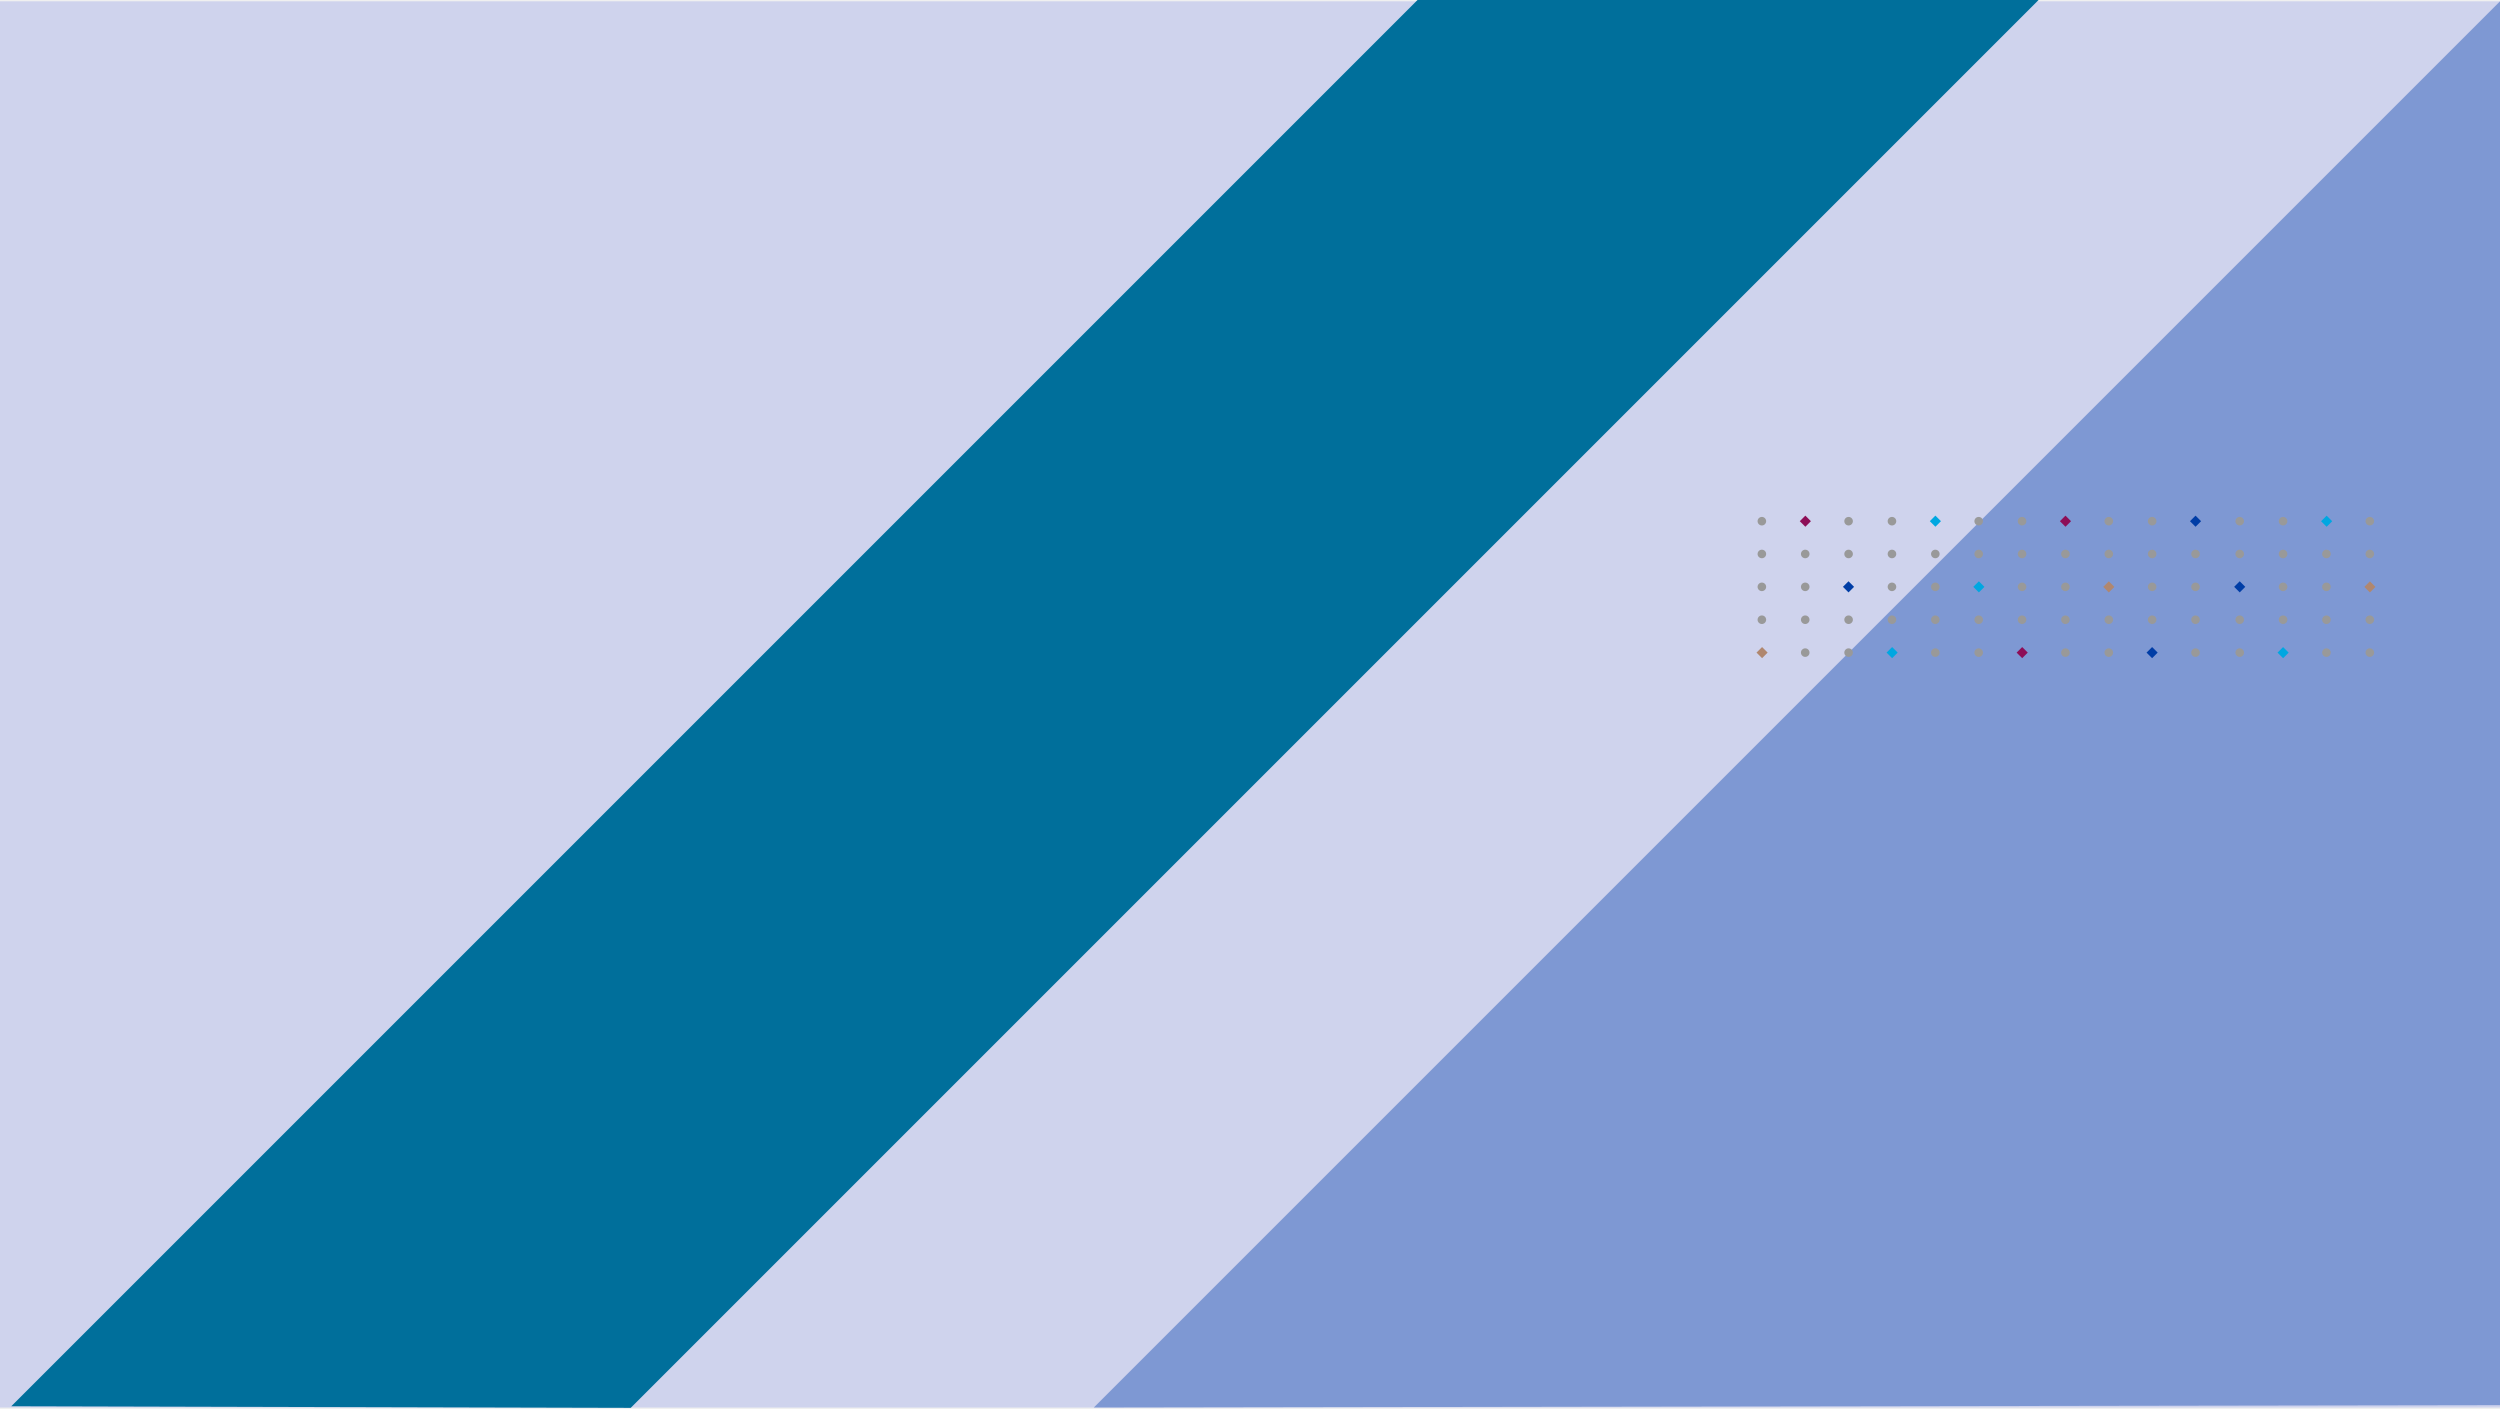
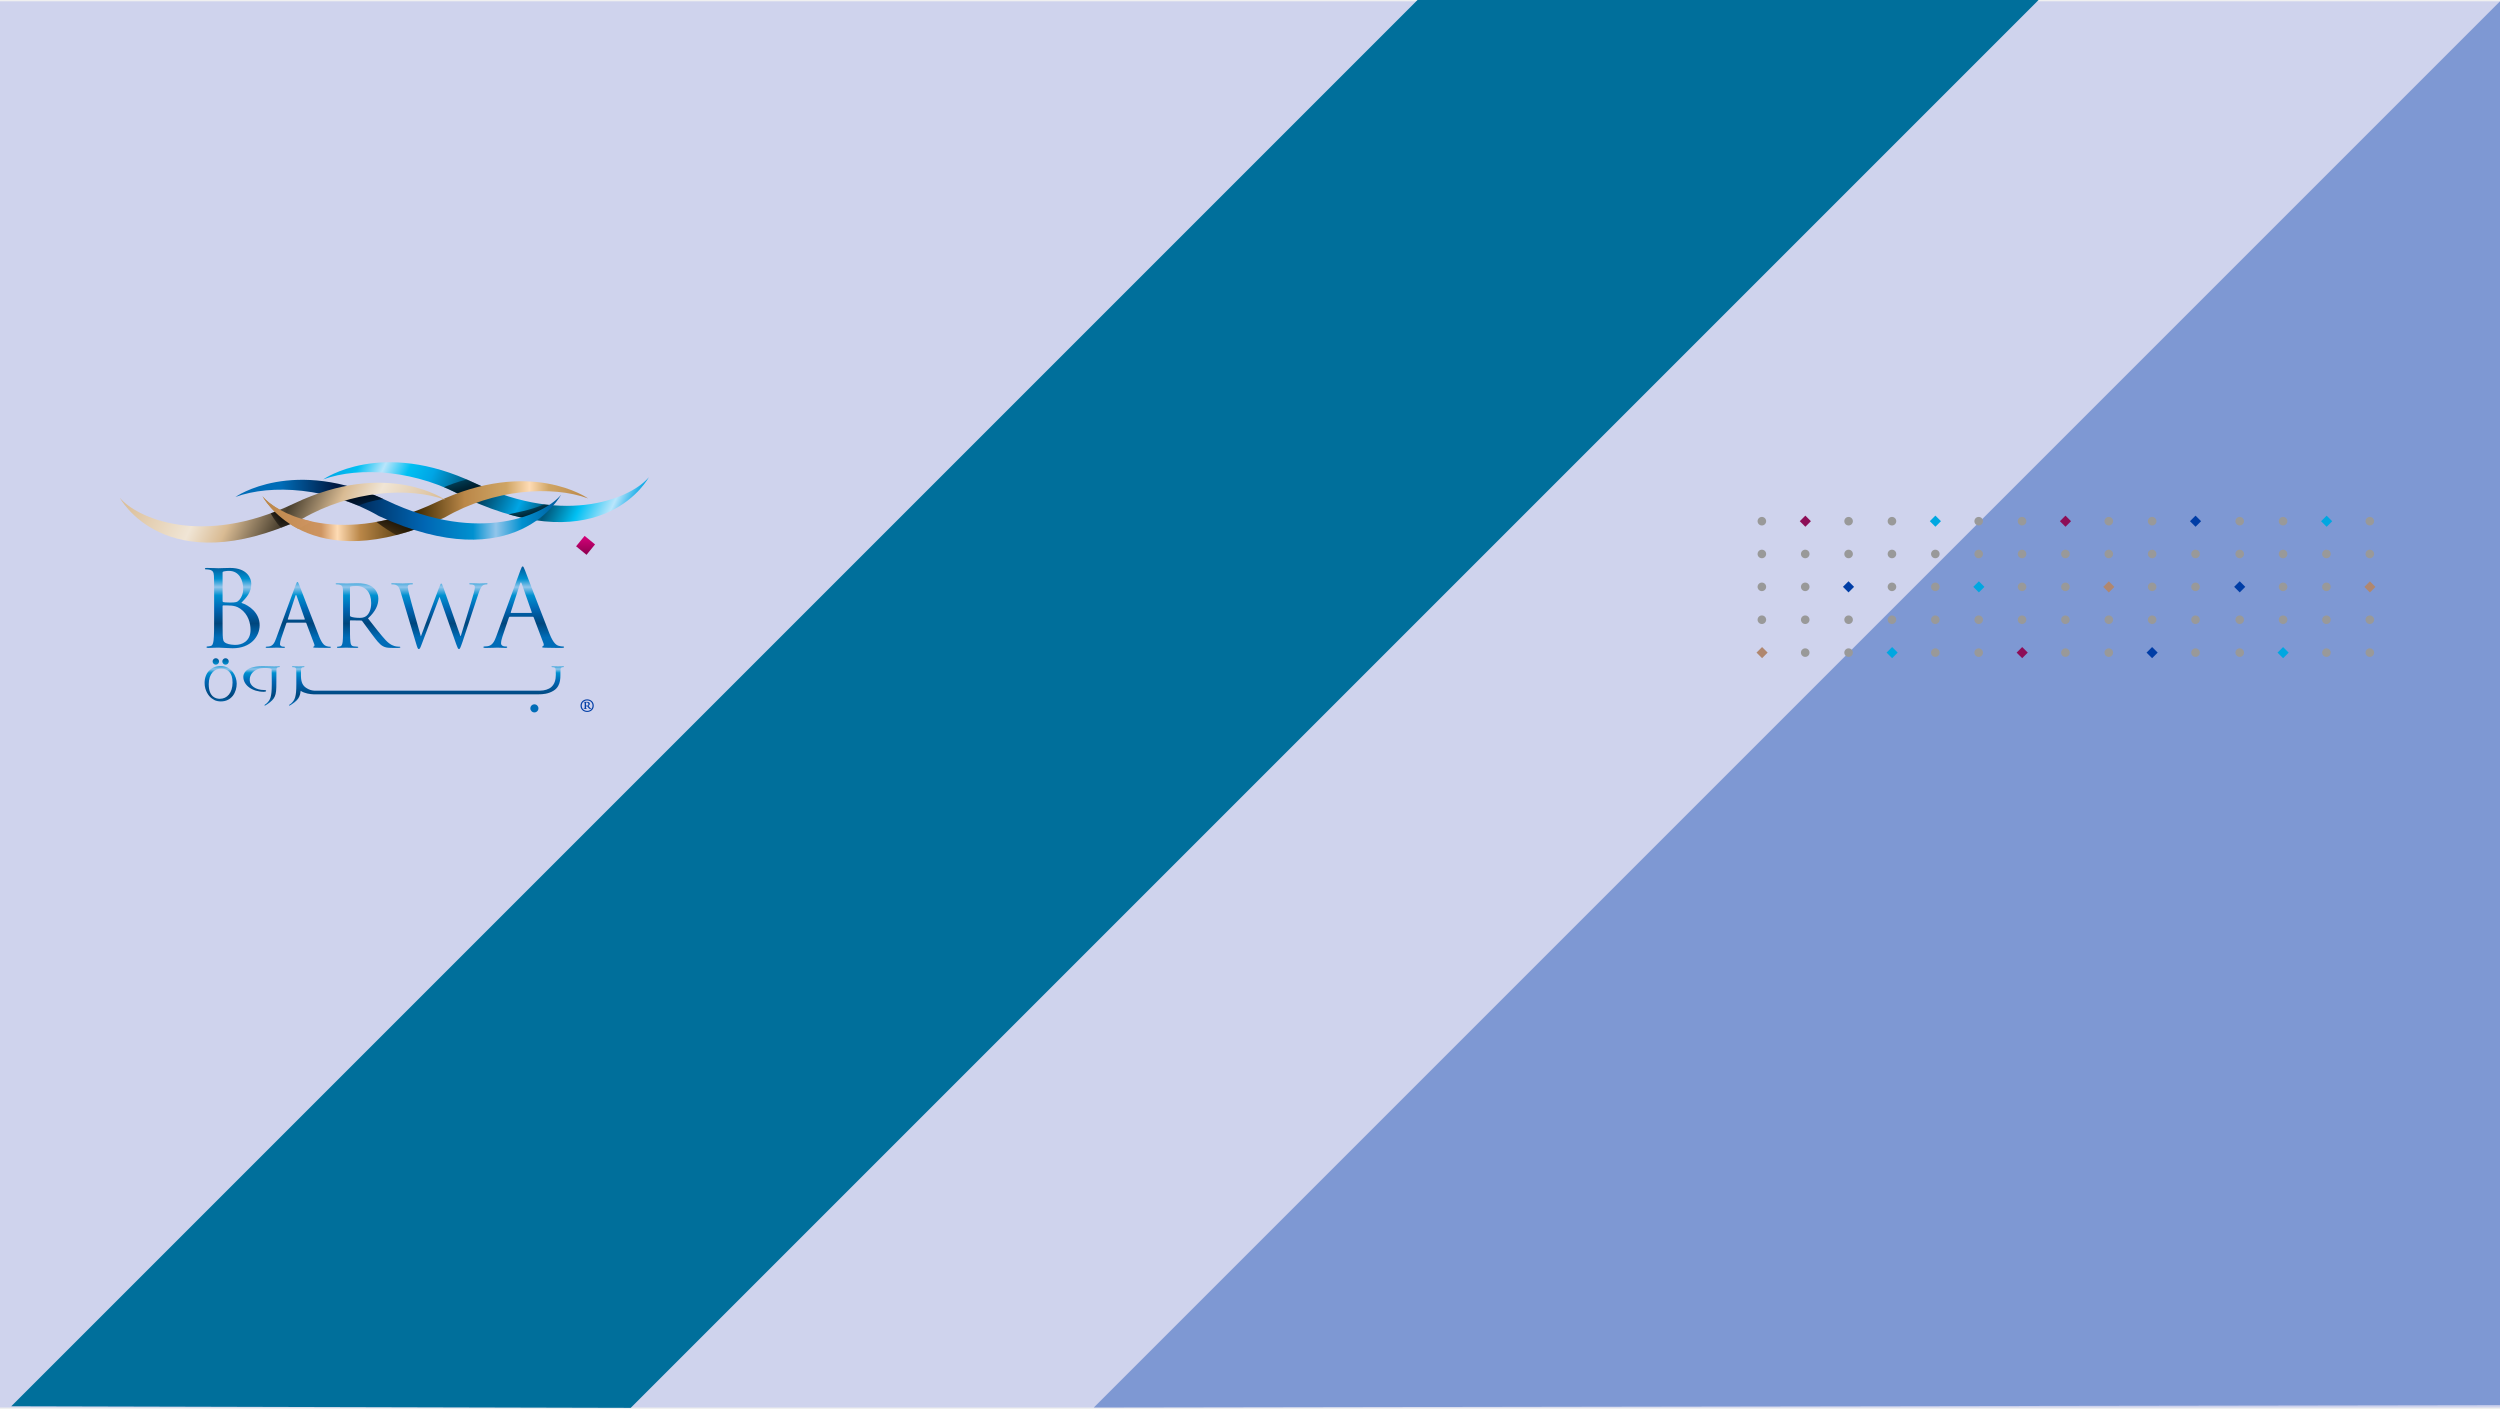
<svg xmlns="http://www.w3.org/2000/svg" width="1920" height="1082" viewBox="0 0 1920 1082" fill="none">
  <path d="M1920 1H0V1081H1920V1Z" fill="#CFD3ED" />
  <path d="M1565.63 0L484.4 1081.23L8.65 1080L1088.65 0H1565.63Z" fill="#006F9B" />
  <path opacity="0.5" d="M1920 1L840 1081L1920 1079.19V1Z" fill="#2E5EB9" />
-   <g clip-path="url(#clip0_611_85)">
+   <g clip-path="url(#clip0_631_2)">
    <path d="M1356.4 425.45C1356.4 427.27 1354.93 428.74 1353.11 428.74C1351.29 428.74 1349.82 427.27 1349.82 425.45C1349.82 423.63 1351.29 422.16 1353.11 422.16C1354.93 422.16 1356.4 423.63 1356.4 425.45Z" fill="#999999" />
    <path d="M1389.71 425.45C1389.71 427.27 1388.23 428.74 1386.42 428.74C1384.61 428.74 1383.12 427.27 1383.12 425.45C1383.12 423.63 1384.6 422.16 1386.42 422.16C1388.24 422.16 1389.71 423.63 1389.71 425.45Z" fill="#999999" />
    <path d="M1423.01 425.45C1423.01 427.27 1421.54 428.74 1419.72 428.74C1417.9 428.74 1416.43 427.27 1416.43 425.45C1416.43 423.63 1417.9 422.16 1419.72 422.16C1421.54 422.16 1423.01 423.63 1423.01 425.45Z" fill="#999999" />
    <path d="M1456.32 425.45C1456.32 427.27 1454.84 428.74 1453.03 428.74C1451.22 428.74 1449.73 427.27 1449.73 425.45C1449.73 423.63 1451.2 422.16 1453.03 422.16C1454.86 422.16 1456.32 423.63 1456.32 425.45Z" fill="#999999" />
    <path d="M1489.62 425.45C1489.62 427.27 1488.14 428.74 1486.33 428.74C1484.52 428.74 1483.04 427.27 1483.04 425.45C1483.04 423.63 1484.52 422.16 1486.33 422.16C1488.14 422.16 1489.62 423.63 1489.62 425.45Z" fill="#999999" />
    <path d="M1522.93 425.45C1522.93 427.27 1521.45 428.74 1519.64 428.74C1517.83 428.74 1516.34 427.27 1516.34 425.45C1516.34 423.63 1517.82 422.16 1519.64 422.16C1521.46 422.16 1522.93 423.63 1522.93 425.45Z" fill="#999999" />
    <path d="M1556.23 425.45C1556.23 427.27 1554.75 428.74 1552.94 428.74C1551.13 428.74 1549.65 427.27 1549.65 425.45C1549.65 423.63 1551.13 422.16 1552.94 422.16C1554.75 422.16 1556.23 423.63 1556.23 425.45Z" fill="#999999" />
    <path d="M1589.54 425.45C1589.54 427.27 1588.06 428.74 1586.25 428.74C1584.44 428.74 1582.96 427.27 1582.96 425.45C1582.96 423.63 1584.44 422.16 1586.25 422.16C1588.06 422.16 1589.54 423.63 1589.54 425.45Z" fill="#999999" />
    <path d="M1622.84 425.45C1622.84 427.27 1621.36 428.74 1619.55 428.74C1617.74 428.74 1616.26 427.27 1616.26 425.45C1616.26 423.63 1617.74 422.16 1619.55 422.16C1621.36 422.16 1622.84 423.63 1622.84 425.45Z" fill="#999999" />
    <path d="M1656.14 425.45C1656.14 427.27 1654.67 428.74 1652.85 428.74C1651.03 428.74 1649.56 427.27 1649.56 425.45C1649.56 423.63 1651.04 422.16 1652.85 422.16C1654.66 422.16 1656.14 423.63 1656.14 425.45Z" fill="#999999" />
    <path d="M1689.45 425.45C1689.45 427.27 1687.97 428.74 1686.16 428.74C1684.35 428.74 1682.87 427.27 1682.87 425.45C1682.87 423.63 1684.35 422.16 1686.16 422.16C1687.97 422.16 1689.45 423.63 1689.45 425.45Z" fill="#999999" />
    <path d="M1356.4 450.7C1356.4 452.52 1354.93 453.99 1353.11 453.99C1351.29 453.99 1349.82 452.52 1349.82 450.7C1349.82 448.88 1351.29 447.41 1353.11 447.41C1354.93 447.41 1356.4 448.89 1356.4 450.7Z" fill="#999999" />
    <path d="M1389.71 450.7C1389.71 452.52 1388.23 453.99 1386.42 453.99C1384.61 453.99 1383.12 452.52 1383.12 450.7C1383.12 448.88 1384.6 447.41 1386.42 447.41C1388.24 447.41 1389.71 448.89 1389.71 450.7Z" fill="#999999" />
    <path d="M1456.32 450.7C1456.32 452.52 1454.84 453.99 1453.03 453.99C1451.22 453.99 1449.73 452.52 1449.73 450.7C1449.73 448.88 1451.2 447.41 1453.03 447.41C1454.86 447.41 1456.32 448.89 1456.32 450.7Z" fill="#999999" />
    <path d="M1489.62 450.7C1489.62 452.52 1488.14 453.99 1486.33 453.99C1484.52 453.99 1483.04 452.52 1483.04 450.7C1483.04 448.88 1484.52 447.41 1486.33 447.41C1488.14 447.41 1489.62 448.89 1489.62 450.7Z" fill="#999999" />
    <path d="M1556.23 450.7C1556.23 452.52 1554.75 453.99 1552.94 453.99C1551.13 453.99 1549.65 452.52 1549.65 450.7C1549.65 448.88 1551.13 447.41 1552.94 447.41C1554.75 447.41 1556.23 448.89 1556.23 450.7Z" fill="#999999" />
    <path d="M1589.54 450.7C1589.54 452.52 1588.06 453.99 1586.25 453.99C1584.44 453.99 1582.96 452.52 1582.96 450.7C1582.96 448.88 1584.44 447.41 1586.25 447.41C1588.06 447.41 1589.54 448.89 1589.54 450.7Z" fill="#999999" />
    <path d="M1656.14 450.7C1656.14 452.52 1654.67 453.99 1652.85 453.99C1651.03 453.99 1649.56 452.52 1649.56 450.7C1649.56 448.88 1651.04 447.41 1652.85 447.41C1654.66 447.41 1656.14 448.89 1656.14 450.7Z" fill="#999999" />
    <path d="M1689.45 450.7C1689.45 452.52 1687.97 453.99 1686.16 453.99C1684.35 453.99 1682.87 452.52 1682.87 450.7C1682.87 448.88 1684.35 447.41 1686.16 447.41C1687.97 447.41 1689.45 448.89 1689.45 450.7Z" fill="#999999" />
    <path d="M1356.4 400.28C1356.4 402.1 1354.93 403.57 1353.11 403.57C1351.29 403.57 1349.82 402.1 1349.82 400.28C1349.82 398.46 1351.29 396.99 1353.11 396.99C1354.93 396.99 1356.4 398.46 1356.4 400.28Z" fill="#999999" />
    <path d="M1423.01 400.28C1423.01 402.1 1421.54 403.57 1419.72 403.57C1417.9 403.57 1416.43 402.1 1416.43 400.28C1416.43 398.46 1417.9 396.99 1419.72 396.99C1421.54 396.99 1423.01 398.46 1423.01 400.28Z" fill="#999999" />
    <path d="M1456.32 400.28C1456.32 402.1 1454.84 403.57 1453.03 403.57C1451.22 403.57 1449.73 402.1 1449.73 400.28C1449.73 398.46 1451.2 396.99 1453.03 396.99C1454.86 396.99 1456.32 398.46 1456.32 400.28Z" fill="#999999" />
    <path d="M1522.93 400.28C1522.93 402.1 1521.45 403.57 1519.64 403.57C1517.83 403.57 1516.34 402.1 1516.34 400.28C1516.34 398.46 1517.82 396.99 1519.64 396.99C1521.46 396.99 1522.93 398.46 1522.93 400.28Z" fill="#999999" />
    <path d="M1556.23 400.28C1556.23 402.1 1554.75 403.57 1552.94 403.57C1551.13 403.57 1549.65 402.1 1549.65 400.28C1549.65 398.46 1551.13 396.99 1552.94 396.99C1554.75 396.99 1556.23 398.46 1556.23 400.28Z" fill="#999999" />
    <path d="M1622.84 400.28C1622.84 402.1 1621.36 403.57 1619.55 403.57C1617.74 403.57 1616.26 402.1 1616.26 400.28C1616.26 398.46 1617.74 396.99 1619.55 396.99C1621.36 396.99 1622.84 398.46 1622.84 400.28Z" fill="#999999" />
    <path d="M1656.14 400.28C1656.14 402.1 1654.67 403.57 1652.85 403.57C1651.03 403.57 1649.56 402.1 1649.56 400.28C1649.56 398.46 1651.04 396.99 1652.85 396.99C1654.66 396.99 1656.14 398.46 1656.14 400.28Z" fill="#999999" />
    <path d="M1356.4 475.95C1356.4 477.77 1354.93 479.24 1353.11 479.24C1351.29 479.24 1349.82 477.77 1349.82 475.95C1349.82 474.13 1351.29 472.66 1353.11 472.66C1354.93 472.66 1356.4 474.14 1356.4 475.95Z" fill="#999999" />
    <path d="M1389.71 475.95C1389.71 477.77 1388.23 479.24 1386.42 479.24C1384.61 479.24 1383.12 477.77 1383.12 475.95C1383.12 474.13 1384.6 472.66 1386.42 472.66C1388.24 472.66 1389.71 474.14 1389.71 475.95Z" fill="#999999" />
    <path d="M1423.01 475.95C1423.01 477.77 1421.54 479.24 1419.72 479.24C1417.9 479.24 1416.43 477.77 1416.43 475.95C1416.43 474.13 1417.9 472.66 1419.72 472.66C1421.54 472.66 1423.01 474.14 1423.01 475.95Z" fill="#999999" />
    <path d="M1456.32 475.95C1456.32 477.77 1454.84 479.24 1453.03 479.24C1451.22 479.24 1449.73 477.77 1449.73 475.95C1449.73 474.13 1451.2 472.66 1453.03 472.66C1454.86 472.66 1456.32 474.14 1456.32 475.95Z" fill="#999999" />
    <path d="M1489.62 475.95C1489.62 477.77 1488.14 479.24 1486.33 479.24C1484.52 479.24 1483.04 477.77 1483.04 475.95C1483.04 474.13 1484.52 472.66 1486.33 472.66C1488.14 472.66 1489.62 474.14 1489.62 475.95Z" fill="#999999" />
    <path d="M1522.93 475.95C1522.93 477.77 1521.45 479.24 1519.64 479.24C1517.83 479.24 1516.34 477.77 1516.34 475.95C1516.34 474.13 1517.82 472.66 1519.64 472.66C1521.46 472.66 1522.93 474.14 1522.93 475.95Z" fill="#999999" />
    <path d="M1556.23 475.95C1556.23 477.77 1554.75 479.24 1552.94 479.24C1551.13 479.24 1549.65 477.77 1549.65 475.95C1549.65 474.13 1551.13 472.66 1552.94 472.66C1554.75 472.66 1556.23 474.14 1556.23 475.95Z" fill="#999999" />
    <path d="M1589.54 475.95C1589.54 477.77 1588.06 479.24 1586.25 479.24C1584.44 479.24 1582.96 477.77 1582.96 475.95C1582.96 474.13 1584.44 472.66 1586.25 472.66C1588.06 472.66 1589.54 474.14 1589.54 475.95Z" fill="#999999" />
    <path d="M1622.84 475.95C1622.84 477.77 1621.36 479.24 1619.55 479.24C1617.74 479.24 1616.26 477.77 1616.26 475.95C1616.26 474.13 1617.74 472.66 1619.55 472.66C1621.36 472.66 1622.84 474.14 1622.84 475.95Z" fill="#999999" />
    <path d="M1656.14 475.95C1656.14 477.77 1654.67 479.24 1652.85 479.24C1651.03 479.24 1649.56 477.77 1649.56 475.95C1649.56 474.13 1651.04 472.66 1652.85 472.66C1654.66 472.66 1656.14 474.14 1656.14 475.95Z" fill="#999999" />
    <path d="M1689.45 475.95C1689.45 477.77 1687.97 479.24 1686.16 479.24C1684.35 479.24 1682.87 477.77 1682.87 475.95C1682.87 474.13 1684.35 472.66 1686.16 472.66C1687.97 472.66 1689.45 474.14 1689.45 475.95Z" fill="#999999" />
    <path d="M1389.71 501.21C1389.71 503.03 1388.23 504.5 1386.42 504.5C1384.61 504.5 1383.12 503.03 1383.12 501.21C1383.12 499.39 1384.6 497.92 1386.42 497.92C1388.24 497.92 1389.71 499.39 1389.71 501.21Z" fill="#999999" />
    <path d="M1423.01 501.21C1423.01 503.03 1421.54 504.5 1419.72 504.5C1417.9 504.5 1416.43 503.03 1416.43 501.21C1416.43 499.39 1417.9 497.92 1419.72 497.92C1421.54 497.92 1423.01 499.39 1423.01 501.21Z" fill="#999999" />
    <path d="M1489.62 501.21C1489.62 503.03 1488.14 504.5 1486.33 504.5C1484.52 504.5 1483.04 503.03 1483.04 501.21C1483.04 499.39 1484.52 497.92 1486.33 497.92C1488.14 497.92 1489.62 499.39 1489.62 501.21Z" fill="#999999" />
    <path d="M1522.93 501.21C1522.93 503.03 1521.45 504.5 1519.64 504.5C1517.83 504.5 1516.34 503.03 1516.34 501.21C1516.34 499.39 1517.82 497.92 1519.64 497.92C1521.46 497.92 1522.93 499.39 1522.93 501.21Z" fill="#999999" />
    <path d="M1589.54 501.21C1589.54 503.03 1588.06 504.5 1586.25 504.5C1584.44 504.5 1582.96 503.03 1582.96 501.21C1582.96 499.39 1584.44 497.92 1586.25 497.92C1588.06 497.92 1589.54 499.39 1589.54 501.21Z" fill="#999999" />
    <path d="M1622.84 501.21C1622.84 503.03 1621.36 504.5 1619.55 504.5C1617.74 504.5 1616.26 503.03 1616.26 501.21C1616.26 499.39 1617.74 497.92 1619.55 497.92C1621.36 497.92 1622.84 499.39 1622.84 501.21Z" fill="#999999" />
    <path d="M1689.45 501.21C1689.45 503.03 1687.97 504.5 1686.16 504.5C1684.35 504.5 1682.87 503.03 1682.87 501.21C1682.87 499.39 1684.35 497.92 1686.16 497.92C1687.97 497.92 1689.45 499.39 1689.45 501.21Z" fill="#999999" />
    <path d="M1686.17 396.008L1681.89 400.287L1686.17 404.564L1690.44 400.286L1686.17 396.008Z" fill="#003DA6" />
    <path d="M1419.65 446.413L1415.38 450.691L1419.65 454.969L1423.93 450.691L1419.65 446.413Z" fill="#003DA6" />
    <path d="M1519.77 446.416L1515.49 450.693L1519.77 454.972L1524.05 450.695L1519.77 446.416Z" fill="#00A7E1" />
    <path d="M1619.57 446.443L1615.29 450.72L1619.57 454.999L1623.85 450.723L1619.57 446.443Z" fill="#B0876F" />
    <path d="M1353.28 496.926L1349 501.205L1353.28 505.482L1357.55 501.204L1353.28 496.926Z" fill="#B0876F" />
    <path d="M1453.16 496.938L1448.88 501.216L1453.16 505.494L1457.43 501.216L1453.16 496.938Z" fill="#00A7E1" />
    <path d="M1553.04 496.933L1548.76 501.212L1553.04 505.489L1557.32 501.21L1553.04 496.933Z" fill="#8D0E57" />
    <path d="M1652.82 496.926L1648.54 501.204L1652.82 505.482L1657.1 501.204L1652.82 496.926Z" fill="#003DA6" />
    <path d="M1586.28 396.006L1582 400.284L1586.28 404.562L1590.56 400.284L1586.28 396.006Z" fill="#8D0E57" />
    <path d="M1486.38 395.989L1482.1 400.267L1486.38 404.545L1490.66 400.267L1486.38 395.989Z" fill="#00A7E1" />
    <path d="M1386.51 396L1382.23 400.277L1386.51 404.556L1390.78 400.279L1386.51 396Z" fill="#8D0E57" />
    <path d="M1723.39 425.45C1723.39 427.27 1721.91 428.74 1720.1 428.74C1718.29 428.74 1716.81 427.27 1716.81 425.45C1716.81 423.63 1718.28 422.16 1720.1 422.16C1721.92 422.16 1723.39 423.63 1723.39 425.45Z" fill="#999999" />
    <path d="M1756.7 425.45C1756.7 427.27 1755.23 428.74 1753.41 428.74C1751.59 428.74 1750.12 427.27 1750.12 425.45C1750.12 423.63 1751.59 422.16 1753.41 422.16C1755.23 422.16 1756.7 423.63 1756.7 425.45Z" fill="#999999" />
    <path d="M1790 425.45C1790 427.27 1788.53 428.74 1786.7 428.74C1784.87 428.74 1783.41 427.27 1783.41 425.45C1783.41 423.63 1784.88 422.16 1786.7 422.16C1788.52 422.16 1790 423.63 1790 425.45Z" fill="#999999" />
    <path d="M1823.31 425.45C1823.31 427.27 1821.83 428.74 1820.01 428.74C1818.19 428.74 1816.72 427.27 1816.72 425.45C1816.72 423.63 1818.2 422.16 1820.01 422.16C1821.82 422.16 1823.31 423.63 1823.31 425.45Z" fill="#999999" />
    <path d="M1756.7 450.7C1756.7 452.52 1755.23 453.99 1753.41 453.99C1751.59 453.99 1750.12 452.52 1750.12 450.7C1750.12 448.88 1751.59 447.41 1753.41 447.41C1755.23 447.41 1756.7 448.89 1756.7 450.7Z" fill="#999999" />
    <path d="M1790 450.7C1790 452.52 1788.53 453.99 1786.7 453.99C1784.87 453.99 1783.41 452.52 1783.41 450.7C1783.41 448.88 1784.88 447.41 1786.7 447.41C1788.52 447.41 1790 448.89 1790 450.7Z" fill="#999999" />
    <path d="M1723.39 400.28C1723.39 402.1 1721.91 403.57 1720.1 403.57C1718.29 403.57 1716.81 402.1 1716.81 400.28C1716.81 398.46 1718.28 396.99 1720.1 396.99C1721.92 396.99 1723.39 398.46 1723.39 400.28Z" fill="#999999" />
    <path d="M1756.7 400.28C1756.7 402.1 1755.23 403.57 1753.41 403.57C1751.59 403.57 1750.12 402.1 1750.12 400.28C1750.12 398.46 1751.59 396.99 1753.41 396.99C1755.23 396.99 1756.7 398.46 1756.7 400.28Z" fill="#999999" />
    <path d="M1823.31 400.28C1823.31 402.1 1821.83 403.57 1820.01 403.57C1818.19 403.57 1816.72 402.1 1816.72 400.28C1816.72 398.46 1818.2 396.99 1820.01 396.99C1821.82 396.99 1823.31 398.46 1823.31 400.28Z" fill="#999999" />
    <path d="M1723.39 475.95C1723.39 477.77 1721.91 479.24 1720.1 479.24C1718.29 479.24 1716.81 477.77 1716.81 475.95C1716.81 474.13 1718.28 472.66 1720.1 472.66C1721.92 472.66 1723.39 474.14 1723.39 475.95Z" fill="#999999" />
    <path d="M1756.7 475.95C1756.7 477.77 1755.23 479.24 1753.41 479.24C1751.59 479.24 1750.12 477.77 1750.12 475.95C1750.12 474.13 1751.59 472.66 1753.41 472.66C1755.23 472.66 1756.7 474.14 1756.7 475.95Z" fill="#999999" />
    <path d="M1790 475.95C1790 477.77 1788.53 479.24 1786.7 479.24C1784.87 479.24 1783.41 477.77 1783.41 475.95C1783.41 474.13 1784.88 472.66 1786.7 472.66C1788.52 472.66 1790 474.14 1790 475.95Z" fill="#999999" />
    <path d="M1823.31 475.95C1823.31 477.77 1821.83 479.24 1820.01 479.24C1818.19 479.24 1816.72 477.77 1816.72 475.95C1816.72 474.13 1818.2 472.66 1820.01 472.66C1821.82 472.66 1823.31 474.14 1823.31 475.95Z" fill="#999999" />
    <path d="M1723.39 501.21C1723.39 503.03 1721.91 504.5 1720.1 504.5C1718.29 504.5 1716.81 503.03 1716.81 501.21C1716.81 499.39 1718.28 497.92 1720.1 497.92C1721.92 497.92 1723.39 499.39 1723.39 501.21Z" fill="#999999" />
    <path d="M1790 501.21C1790 503.03 1788.53 504.5 1786.7 504.5C1784.87 504.5 1783.41 503.03 1783.41 501.21C1783.41 499.39 1784.88 497.92 1786.7 497.92C1788.52 497.92 1790 499.39 1790 501.21Z" fill="#999999" />
    <path d="M1823.31 501.21C1823.31 503.03 1821.83 504.5 1820.01 504.5C1818.19 504.5 1816.72 503.03 1816.72 501.21C1816.72 499.39 1818.2 497.92 1820.01 497.92C1821.82 497.92 1823.31 499.39 1823.31 501.21Z" fill="#999999" />
    <path d="M1720.1 446.413L1715.83 450.691L1720.1 454.969L1724.38 450.691L1720.1 446.413Z" fill="#003DA6" />
    <path d="M1753.41 496.95L1749.14 501.229L1753.42 505.506L1757.69 501.227L1753.41 496.95Z" fill="#00A7E1" />
    <path d="M1820.09 446.454L1815.81 450.732L1820.09 455.01L1824.37 450.732L1820.09 446.454Z" fill="#B0876F" />
    <path d="M1786.85 396.025L1782.57 400.302L1786.85 404.581L1791.13 400.305L1786.85 396.025Z" fill="#00A7E1" />
  </g>
+   <path d="M448.981 411.552L442.438 419.558L450.451 426.108L456.995 418.101L448.981 411.552Z" fill="url(#paint0_linear_631_2)" />
+   <path d="M248.23 368.188C248.23 368.188 292.63 336.728 364.55 370.988C436.48 405.278 486.5 381.098 498.3 366.508C498.3 366.508 464.02 431.688 358.38 382.788C320.72 360.878 275.77 358.068 248.23 368.188Z" fill="url(#paint1_linear_631_2)" />
+   <path style="mix-blend-mode:multiply" d="M340.97 374.178C346.33 376.408 351.63 378.968 356.8 381.888C362.9 378.818 370.23 376.788 375.1 375.658C371.64 374.238 368.13 372.688 364.56 370.978C362.54 370.018 360.55 369.108 358.57 368.248C351.89 369.768 344.83 372.538 340.97 374.168V374.178Z" fill="url(#paint2_linear_631_2)" />
+   <path d="M451.66 382.788C451.66 382.788 407.27 351.328 335.33 385.608C263.41 419.888 213.39 395.718 201.59 381.108C201.59 381.108 235.87 446.298 341.53 397.418C379.18 375.498 424.13 372.688 451.67 382.798" fill="url(#paint3_linear_631_2)" />
+   <path style="mix-blend-mode:multiply" d="M390.5 394.968C395.17 396.388 401.92 397.898 406.01 398.668C415.77 394.548 421.34 389.858 423.36 387.938C421.53 387.778 419.67 387.568 417.79 387.328C407.13 392.048 395.09 393.858 390.5 394.968Z" fill="url(#paint4_linear_631_2)" />
+   <path style="mix-blend-mode:multiply" d="M304.4 410.938C311.68 409.068 319.42 406.568 327.64 403.348C318.94 401.568 311.7 398.708 307.07 396.568C300.86 398.418 294.87 399.828 289.1 400.858C295.58 405.768 300.77 408.968 304.4 410.938Z" fill="url(#paint5_linear_631_2)" />
+   <path d="M180.8 381.668C180.8 381.668 225.2 350.208 297.12 384.488C369.05 418.768 419.07 394.598 430.88 379.988C430.88 379.988 396.59 445.178 290.94 396.288C253.3 374.368 208.33 371.558 180.8 381.668Z" fill="url(#paint6_linear_631_2)" />
+   <path style="mix-blend-mode:multiply" d="M281.81 377.988C281.81 377.988 287.81 380.128 294.43 383.228C294.43 383.228 285.32 384.358 275.04 388.308C275.04 388.308 263.48 383.708 259.28 382.578C259.28 382.578 270.68 378.778 281.8 377.988H281.81Z" fill="url(#paint7_linear_631_2)" />
+   <path d="M342.07 383.918C342.07 383.918 297.69 352.458 225.76 386.728C153.82 421.008 103.8 396.848 92 382.238C92 382.238 126.29 447.428 231.94 398.538C269.59 376.618 314.55 373.808 342.08 383.928" fill="url(#paint8_linear_631_2)" />
+   <path style="mix-blend-mode:multiply" d="M212.25 392.598L207.9 394.248C207.9 394.248 211.46 401.008 215.89 405.308C215.89 405.308 223.92 402.158 226.49 400.978L212.24 392.598H212.25Z" fill="url(#paint9_linear_631_2)" />
+   <path d="M239.36 400.458C220 396.218 206.91 387.688 201.59 381.098C201.59 381.098 209.4 395.928 229.03 406.138L239.36 400.448V400.458Z" fill="url(#paint10_linear_631_2)" />
+   <path d="M413.52 544.028C413.52 545.738 412.13 547.138 410.42 547.138C408.71 547.138 407.31 545.748 407.31 544.028C407.31 542.308 408.7 540.918 410.42 540.918C412.14 540.918 413.52 542.308 413.52 544.028ZM432.48 511.748C431.29 511.748 428.85 511.838 428.69 511.838C428.46 511.838 425.94 511.748 424.16 511.748C423.73 511.748 423.54 511.838 423.54 512.058C423.54 512.198 423.72 512.378 423.85 512.378C424.21 512.378 424.86 512.418 425.18 512.478C426.46 512.648 426.69 513.278 426.77 514.568C426.83 515.278 426.87 518.188 426.87 518.188C426.87 522.198 425.92 525.428 423.34 527.698C421.45 529.358 418.16 530.418 414.75 530.418C413.96 530.418 241.98 530.488 241.27 530.418C239.13 530.258 237.27 529.698 235.24 528.338C232.84 526.778 231.13 524.418 231.13 518.758C231.13 515.268 231.13 515.558 231.17 514.568C231.26 513.218 231.48 512.698 232.55 512.478C232.99 512.378 233.26 512.378 233.52 512.378C233.65 512.378 233.84 512.198 233.84 512.058C233.84 511.838 233.65 511.748 233.2 511.748C232.01 511.748 229.57 511.838 229.4 511.838C229.17 511.838 226.65 511.748 224.88 511.748C224.43 511.748 224.26 511.838 224.26 512.058C224.26 512.198 224.43 512.378 224.57 512.378C224.91 512.378 225.58 512.418 225.89 512.478C227.18 512.648 227.4 513.278 227.48 514.568C227.58 515.778 227.58 516.858 227.58 522.768V525.678C227.58 535.498 226.37 537.478 223.85 540.028C223.5 540.338 222.97 540.788 222.48 541.058C222.12 541.288 222 541.468 222 541.698C222 541.868 222.17 541.908 222.25 541.908C222.39 541.908 222.48 541.858 222.52 541.858C222.92 541.638 223.58 541.238 224.12 540.878C227.26 538.768 228.99 536.968 229.82 535.038C230.42 533.658 230.74 532.348 230.92 530.558C234.03 532.628 238.29 533.118 240.82 533.238C241.46 533.268 413.23 533.238 413.6 533.238C416.88 533.238 421.18 532.928 425.22 530.398C426.8 529.408 427.91 528.168 428.69 526.798C430.1 524.308 430.4 521.368 430.4 518.638V517.658C430.4 515.968 430.41 515.278 430.44 514.548C430.53 513.198 430.75 512.678 431.82 512.458C432.25 512.358 432.53 512.358 432.78 512.358C432.92 512.358 433.1 512.178 433.1 512.038C433.1 511.818 432.92 511.728 432.48 511.728V511.748ZM170.73 507.988C170.73 509.358 171.85 510.488 173.22 510.488C174.59 510.488 175.7 509.358 175.7 507.988C175.7 506.618 174.6 505.518 173.22 505.518C171.84 505.518 170.73 506.618 170.73 507.988ZM214.33 511.748C213.14 511.748 210.7 511.838 210.52 511.838C210.37 511.838 209.15 511.798 207.84 511.768C205.92 511.708 203.53 511.628 201.76 511.628C193.86 511.628 191.02 513.558 190.01 514.268C188.63 515.228 186.86 517.298 186.86 519.748C186.86 526.298 193.76 531.308 202.72 531.308C203.64 531.308 204.41 531.038 204.41 530.588C204.41 530.218 204.03 529.928 202.7 529.928C196.59 529.928 191.78 526.658 191.78 522.418C191.78 520.898 191.97 517.798 195.32 515.318C198.67 512.818 202.52 513.008 203.98 513.008C205.04 513.008 206.14 513.118 206.78 513.248C207.05 513.298 208.01 513.508 208.53 513.798C208.57 514.028 208.6 514.268 208.62 514.558C208.71 515.768 208.71 516.848 208.71 522.758V525.668C208.71 535.488 207.52 537.468 204.99 540.018C204.64 540.328 204.1 540.778 203.62 541.048C203.27 541.278 203.13 541.458 203.13 541.688C203.13 541.858 203.3 541.898 203.39 541.898C203.52 541.898 203.62 541.848 203.65 541.848C204.05 541.628 204.72 541.228 205.26 540.868C208.39 538.758 210.13 536.958 210.96 535.028C212.12 532.348 212.25 529.968 212.25 523.778V522.748C212.25 516.838 212.25 515.758 212.3 514.548C212.38 513.198 212.6 512.678 213.67 512.458C214.1 512.358 214.37 512.358 214.65 512.358C214.78 512.358 214.96 512.178 214.96 512.038C214.96 511.818 214.78 511.728 214.33 511.728V511.748ZM165.76 505.508C164.39 505.508 163.28 506.608 163.28 507.978C163.28 509.348 164.39 510.478 165.76 510.478C167.13 510.478 168.24 509.348 168.24 507.978C168.24 506.608 167.13 505.508 165.76 505.508ZM181.79 525.068C181.79 531.318 178.17 538.708 169.58 538.708C167.92 538.708 165.8 538.298 164.67 537.648L162.58 536.328C160.53 534.858 157.13 530.628 157.13 524.538C157.13 516.488 162.43 511.508 169.45 511.508C178.04 511.508 181.8 519.468 181.8 525.078L181.79 525.068ZM178.6 524.128C178.6 516.518 174.92 513.468 169.73 513.468C164.81 513.468 160.31 517.258 160.31 525.508C160.31 535.528 166.03 536.688 168.83 536.688C174.45 536.688 178.6 532.128 178.6 524.128Z" fill="url(#paint11_linear_631_2)" />
+   <path d="M300.43 448.369C300.43 448.039 300.84 447.909 301.48 447.909C304.9 447.909 308.51 448.099 309.23 448.099C309.83 448.099 312.72 447.909 316.01 447.909C316.92 447.909 317.18 448.099 317.18 448.369C317.18 448.759 316.86 448.839 316.54 448.839C316.01 448.839 314.76 448.839 313.98 449.229C313.57 449.419 313.12 449.949 313.12 450.799C313.12 451.649 313.7 453.959 314.37 456.849C315.35 461.049 322.19 485.159 323.17 488.639H323.3L337.24 451.189C338.23 448.499 338.48 448.169 338.88 448.169C339.33 448.169 339.74 449.009 340.52 451.259L353.6 488.509H353.87C355.64 482.469 361.68 463.419 363.98 455.009C364.64 452.569 364.7 451.659 364.7 450.799C364.7 449.619 363.98 448.839 360.95 448.839C360.62 448.839 360.36 448.629 360.36 448.369C360.36 448.039 360.69 447.909 361.47 447.909C364.83 447.909 367.58 448.099 368.18 448.099C368.64 448.099 371.47 447.909 373.5 447.909C374.09 447.909 374.43 448.039 374.43 448.309C374.43 448.629 374.24 448.839 373.84 448.839C373.56 448.839 372.33 448.899 371.6 449.159C369.63 449.889 368.57 452.639 367.32 456.259C364.43 464.599 357.8 485.489 355.24 492.839C353.53 497.709 353.2 498.489 352.48 498.489C351.82 498.489 351.42 497.639 350.5 495.079L337.63 458.549H337.5C335.13 464.869 326.13 488.909 323.76 495.019C322.71 497.779 322.38 498.489 321.59 498.489C320.93 498.489 320.61 497.769 319.29 493.299L307.59 454.339C306.54 450.849 305.69 449.879 303.99 449.219C303.12 448.889 301.48 448.829 301.03 448.829C300.7 448.829 300.43 448.759 300.43 448.359V448.369ZM257.79 448.439C257.79 448.039 258.13 447.919 258.85 447.919C261.8 447.919 265.94 448.109 266.27 448.109C266.99 448.109 271.99 447.919 274.02 447.919C278.16 447.919 282.57 448.319 286.05 450.799C287.68 451.989 290.57 455.209 290.57 459.739C290.57 464.609 288.54 469.459 282.62 474.919C288.01 481.809 292.48 487.659 296.29 491.739C299.84 495.479 302.67 496.209 304.3 496.469C305.55 496.659 306.48 496.659 306.87 496.659C307.2 496.659 307.46 496.859 307.46 497.059C307.46 497.449 307.07 497.589 305.88 497.589H301.22C297.54 497.589 295.9 497.259 294.19 496.339C291.36 494.829 289.06 491.609 285.32 486.689C282.57 483.069 279.47 478.669 278.17 476.959C277.9 476.689 277.71 476.559 277.31 476.559L269.22 476.429C268.89 476.429 268.76 476.619 268.76 476.949V478.519C268.76 484.829 268.76 490.019 269.09 492.779C269.28 494.689 269.68 496.129 271.64 496.389C272.56 496.519 274.02 496.659 274.61 496.659C275 496.659 275.14 496.859 275.14 497.059C275.14 497.389 274.81 497.589 274.08 497.589C270.47 497.589 266.33 497.389 266 497.389C265.94 497.389 261.8 497.589 259.83 497.589C259.11 497.589 258.78 497.459 258.78 497.059C258.78 496.859 258.91 496.659 259.3 496.659C259.89 496.659 260.68 496.519 261.27 496.389C262.58 496.129 262.92 494.689 263.18 492.779C263.5 490.019 263.5 484.829 263.5 478.519V466.959C263.5 456.709 263.5 454.859 263.37 452.769C263.24 450.529 262.72 449.479 260.55 449.009C260.02 448.889 258.91 448.829 258.31 448.829C258.06 448.829 257.79 448.689 257.79 448.429V448.439ZM268.77 472.679C268.77 473.009 268.9 473.269 269.23 473.469C270.22 474.059 273.24 474.519 276.14 474.519C277.71 474.519 279.55 474.329 281.07 473.269C283.37 471.689 285.07 468.149 285.07 463.149C285.07 454.939 280.73 450.019 273.7 450.019C271.73 450.019 269.96 450.209 269.29 450.409C268.97 450.539 268.77 450.799 268.77 451.199V472.679ZM374.32 496.329C378.06 495.849 379.68 492.759 381.15 488.679L399.6 438.189C400.58 435.509 400.91 435.019 401.4 435.019C401.89 435.019 402.2 435.419 403.17 437.949C404.4 441.039 417.16 474.619 422.12 486.969C425.06 494.209 427.41 495.509 429.12 495.999C430.34 496.399 431.56 496.479 432.37 496.479C432.86 496.479 433.19 496.559 433.19 496.969C433.19 497.459 432.44 497.619 431.55 497.619C430.33 497.619 424.4 497.619 418.79 497.459C417.25 497.379 416.35 497.379 416.35 496.899C416.35 496.569 416.61 496.409 416.93 496.319C417.42 496.149 417.91 495.429 417.42 494.129L409.86 474.129C409.7 473.799 409.54 473.629 409.12 473.629H391.65C391.23 473.629 390.99 473.889 390.83 474.289L385.94 488.679C385.22 490.709 384.81 492.669 384.81 494.139C384.81 495.749 386.52 496.489 387.9 496.489H388.72C389.28 496.489 389.53 496.649 389.53 496.979C389.53 497.469 389.04 497.629 388.31 497.629C386.35 497.629 382.87 497.389 381.97 497.389C381.07 497.389 376.6 497.629 372.79 497.629C371.73 497.629 371.25 497.469 371.25 496.979C371.25 496.649 371.58 496.489 371.98 496.489C372.54 496.489 373.67 496.409 374.33 496.329H374.32ZM392.54 470.719H408.06C408.46 470.719 408.46 470.469 408.38 470.149L400.66 448.199C400.26 446.989 399.84 446.989 399.44 448.199L392.28 470.149C392.12 470.559 392.28 470.719 392.53 470.719H392.54ZM234.66 478.199H220.54C220.2 478.199 220 478.389 219.88 478.719L215.93 490.349C215.35 491.999 215.02 493.579 215.02 494.749C215.02 496.069 216.4 496.649 217.51 496.649H218.17C218.63 496.649 218.83 496.779 218.83 497.049C218.83 497.439 218.43 497.579 217.85 497.579C216.27 497.579 213.44 497.379 212.71 497.379C211.98 497.379 208.37 497.579 205.29 497.579C204.43 497.579 204.04 497.449 204.04 497.049C204.04 496.779 204.3 496.649 204.63 496.649C205.1 496.649 206.02 496.589 206.54 496.509C209.57 496.129 210.88 493.629 212.05 490.339L226.98 449.539C227.76 447.369 228.02 446.979 228.41 446.979C228.8 446.979 229.07 447.299 229.86 449.339C230.84 451.839 241.16 478.969 245.17 488.969C247.53 494.809 249.44 495.859 250.83 496.269C251.81 496.599 252.8 496.659 253.45 496.659C253.85 496.659 254.11 496.729 254.11 497.059C254.11 497.449 253.51 497.589 252.8 497.589C251.81 497.589 247.02 497.589 242.48 497.459C241.23 497.389 240.51 497.389 240.51 496.999C240.51 496.739 240.71 496.609 240.97 496.529C241.37 496.399 241.77 495.819 241.37 494.759L235.25 478.589C235.12 478.339 235 478.199 234.65 478.199H234.66ZM234.07 475.369L227.82 457.629C227.5 456.649 227.18 456.649 226.84 457.629L221.05 475.369C220.92 475.709 221.05 475.839 221.26 475.839H233.8C234.12 475.839 234.12 475.639 234.06 475.369H234.07ZM157.37 436.819C157.37 436.329 157.78 436.169 158.67 436.169C162.33 436.169 167.44 436.409 167.86 436.409C169.81 436.409 172.99 436.169 176.72 436.169C190.06 436.169 192.98 444.299 192.98 448.369C192.98 455.029 189.16 459.019 185.34 462.989C191.36 464.869 199.41 470.639 199.41 480.139C199.41 488.849 192.58 497.869 178.67 497.869C177.78 497.869 175.18 497.699 172.82 497.619C170.46 497.459 168.18 497.379 167.86 497.379C167.7 497.379 166.31 497.379 164.61 497.459C162.99 497.459 161.12 497.619 159.9 497.619C159.01 497.619 158.6 497.459 158.6 496.969C158.6 496.729 158.75 496.479 159.24 496.479C159.98 496.479 160.95 496.319 161.68 496.149C163.31 495.829 163.71 494.039 164.04 491.679C164.45 488.269 164.45 481.849 164.45 474.039V459.729C164.45 447.049 164.45 444.769 164.29 442.169C164.12 439.409 163.47 438.109 160.79 437.529C160.15 437.369 158.75 437.289 158.03 437.289C157.7 437.289 157.37 437.119 157.37 436.799V436.819ZM170.94 461.539C170.94 462.109 171.11 462.269 171.51 462.429C172 462.509 173.46 462.749 176.48 462.749C181.03 462.749 182.17 462.589 183.88 460.639C185.59 458.679 186.8 455.769 186.8 452.429C186.8 445.679 183.79 438.439 175.83 438.439C174.93 438.439 173.23 438.519 171.92 438.849C171.2 439.009 170.94 439.259 170.94 439.749V461.539ZM170.94 470.149C170.94 476.419 170.94 486.489 171.03 487.709C171.28 491.679 171.28 492.819 173.8 494.049C175.99 495.109 179.48 495.269 180.95 495.269C185.33 495.269 192.41 492.919 192.41 483.719C192.41 478.849 190.79 471.769 184.53 467.469C181.76 465.599 179.73 465.359 177.77 465.109C176.71 464.949 172.64 464.949 171.43 464.949C171.1 464.949 170.93 465.109 170.93 465.519V470.149H170.94Z" fill="url(#paint12_linear_631_2)" />
+   <path d="M445.84 541.968C445.84 539.148 447.99 537.108 450.92 537.108C453.85 537.108 456 539.148 456 541.968C456 544.788 453.85 546.768 450.92 546.768C447.99 546.768 445.84 544.668 445.84 541.968ZM455.06 541.918C455.06 539.548 453.29 537.938 450.92 537.938C448.55 537.938 446.78 539.538 446.78 541.918C446.78 544.298 448.55 545.948 450.97 545.948C453.39 545.948 455.06 544.238 455.06 541.918ZM449.04 541.148C449.04 540.318 448.98 539.938 448.98 539.658C448.98 539.328 448.81 539.278 448.37 539.278C448.31 539.278 448.2 539.218 448.2 539.168C448.2 539.058 448.31 539.008 448.48 539.008H448.76C448.87 539.008 449.31 539.058 449.48 539.058C449.98 539.058 450.2 539.008 450.64 539.008C451.58 539.008 452.96 539.168 452.96 540.498C452.96 541.048 452.79 541.488 451.97 542.158L452.91 543.318C453.63 544.198 453.85 544.258 453.96 544.258C454.07 544.258 454.13 544.318 454.13 544.368C454.13 544.478 454.07 544.538 453.74 544.538C453.02 544.538 452.64 544.598 451.81 543.488L451.04 542.438H450.04V542.928C450.04 544.028 450.1 544.088 450.15 544.138C450.26 544.198 450.54 544.248 450.7 544.248C450.81 544.248 450.86 544.248 450.86 544.358C450.86 544.468 450.75 544.528 450.64 544.528H450.42C450.31 544.528 449.81 544.468 449.54 544.468C449.38 544.468 448.82 544.528 448.71 544.528H448.43C448.32 544.528 448.21 544.528 448.21 544.418C448.21 544.308 448.32 544.248 448.43 544.248C448.763 544.248 448.947 544.138 448.98 543.918C448.98 543.638 449.04 543.258 449.04 542.378V541.158V541.148ZM450.03 541.808C450.2 541.918 450.53 541.978 450.86 541.978C451.03 541.978 451.25 541.928 451.41 541.808C451.69 541.638 451.91 541.368 451.91 540.818C451.91 540.048 451.41 539.488 450.53 539.488C450.47 539.488 450.14 539.488 450.03 539.598V541.808Z" fill="#003DA6" />
  <defs>
-     <clipPath id="clip0_611_85">
+     <linearGradient id="paint0_linear_631_2" x1="449.721" y1="426.109" x2="449.721" y2="411.559" gradientUnits="userSpaceOnUse">
+       <stop stop-color="#8C004E" />
+       <stop offset="1" stop-color="#D7007A" />
+     </linearGradient>
+     <linearGradient id="paint1_linear_631_2" x1="270.89" y1="319.608" x2="475.65" y2="415.088" gradientUnits="userSpaceOnUse">
+       <stop stop-color="#00A5E5" />
+       <stop offset="0.09" stop-color="#00C0F3" />
+       <stop offset="0.17" stop-color="#B9E5FB" />
+       <stop offset="0.25" stop-color="#00C0F3" />
+       <stop offset="0.33" stop-color="#00A5E5" />
+       <stop offset="0.5" stop-color="#003854" />
+       <stop offset="0.64" stop-color="#00A5E5" />
+       <stop offset="0.73" stop-color="#005679" />
+       <stop offset="0.83" stop-color="#00C0F3" />
+       <stop offset="0.93" stop-color="#B9E5FB" />
+       <stop offset="1" stop-color="#00A5E5" />
+     </linearGradient>
+     <linearGradient id="paint2_linear_631_2" x1="358.03" y1="381.898" x2="358.03" y2="368.268" gradientUnits="userSpaceOnUse">
+       <stop stop-color="#333333" />
+       <stop offset="1" stop-color="#999999" />
+     </linearGradient>
+     <linearGradient id="paint3_linear_631_2" x1="201.59" y1="392.598" x2="451.66" y2="392.598" gradientUnits="userSpaceOnUse">
+       <stop stop-color="#BA8748" />
+       <stop offset="0.18" stop-color="#CE9461" />
+       <stop offset="0.23" stop-color="#FEDBB4" />
+       <stop offset="0.3" stop-color="#BA8748" />
+       <stop offset="0.47" stop-color="#3D2901" />
+       <stop offset="0.62" stop-color="#BA8748" />
+       <stop offset="0.75" stop-color="#CFA565" />
+       <stop offset="0.82" stop-color="#FEDBB4" />
+       <stop offset="0.88" stop-color="#CFA565" />
+       <stop offset="1" stop-color="#BA8748" />
+     </linearGradient>
+     <linearGradient id="paint4_linear_631_2" x1="406.94" y1="398.658" x2="406.94" y2="387.328" gradientUnits="userSpaceOnUse">
+       <stop stop-color="#333333" />
+       <stop offset="1" stop-color="#999999" />
+     </linearGradient>
+     <linearGradient id="paint5_linear_631_2" x1="308.37" y1="396.568" x2="308.37" y2="410.938" gradientUnits="userSpaceOnUse">
+       <stop stop-color="#333333" />
+       <stop offset="1" stop-color="#999999" />
+     </linearGradient>
+     <linearGradient id="paint6_linear_631_2" x1="180.8" y1="391.478" x2="430.88" y2="391.478" gradientUnits="userSpaceOnUse">
+       <stop offset="0.14" stop-color="#006CB7" />
+       <stop offset="0.31" stop-color="#001841" />
+       <stop offset="0.58" stop-color="#0066B3" />
+       <stop offset="0.73" stop-color="#0091D0" />
+       <stop offset="0.8" stop-color="#92C5EB" />
+       <stop offset="0.88" stop-color="#0091D0" />
+       <stop offset="1" stop-color="#00599A" />
+     </linearGradient>
+     <linearGradient id="paint7_linear_631_2" x1="276.86" y1="377.988" x2="276.86" y2="388.308" gradientUnits="userSpaceOnUse">
+       <stop stop-color="#333333" />
+       <stop offset="1" stop-color="#999999" />
+     </linearGradient>
+     <linearGradient id="paint8_linear_631_2" x1="111.77" y1="339.838" x2="317.82" y2="435.928" gradientUnits="userSpaceOnUse">
+       <stop stop-color="#D9BB93" />
+       <stop offset="0.26" stop-color="#F0E5D5" />
+       <stop offset="0.37" stop-color="#D9BB93" />
+       <stop offset="0.53" stop-color="#493F2E" />
+       <stop offset="0.68" stop-color="#D9BB93" />
+       <stop offset="0.79" stop-color="#F0E5D5" />
+       <stop offset="1" stop-color="#D9BB93" />
+     </linearGradient>
+     <linearGradient id="paint9_linear_631_2" x1="218.13" y1="395.998" x2="213.54" y2="403.948" gradientUnits="userSpaceOnUse">
+       <stop stop-color="#333333" />
+       <stop offset="1" stop-color="#999999" />
+     </linearGradient>
+     <linearGradient id="paint10_linear_631_2" x1="199.86" y1="390.898" x2="239.8" y2="397.948" gradientUnits="userSpaceOnUse">
+       <stop stop-color="#BA8748" />
+       <stop offset="1" stop-color="#CE9461" />
+     </linearGradient>
+     <linearGradient id="paint11_linear_631_2" x1="295.12" y1="547.138" x2="295.12" y2="505.518" gradientUnits="userSpaceOnUse">
+       <stop offset="0.14" stop-color="#006CB7" />
+       <stop offset="0.31" stop-color="#00467D" />
+       <stop offset="0.58" stop-color="#0066B3" />
+       <stop offset="0.73" stop-color="#0091D0" />
+       <stop offset="0.8" stop-color="#92C5EB" />
+       <stop offset="0.88" stop-color="#0091D0" />
+       <stop offset="1" stop-color="#00599A" />
+     </linearGradient>
+     <linearGradient id="paint12_linear_631_2" x1="295.28" y1="498.499" x2="295.28" y2="435.029" gradientUnits="userSpaceOnUse">
+       <stop offset="0.14" stop-color="#006CB7" />
+       <stop offset="0.31" stop-color="#00467D" />
+       <stop offset="0.49" stop-color="#0066B3" />
+       <stop offset="0.65" stop-color="#0091D0" />
+       <stop offset="0.75" stop-color="#92C5EB" />
+       <stop offset="0.85" stop-color="#0091D0" />
+       <stop offset="1" stop-color="#00599A" />
+     </linearGradient>
+     <clipPath id="clip0_631_2">
      <rect width="475.35" height="109.48" fill="white" transform="translate(1349 396)" />
    </clipPath>
  </defs>
</svg>
